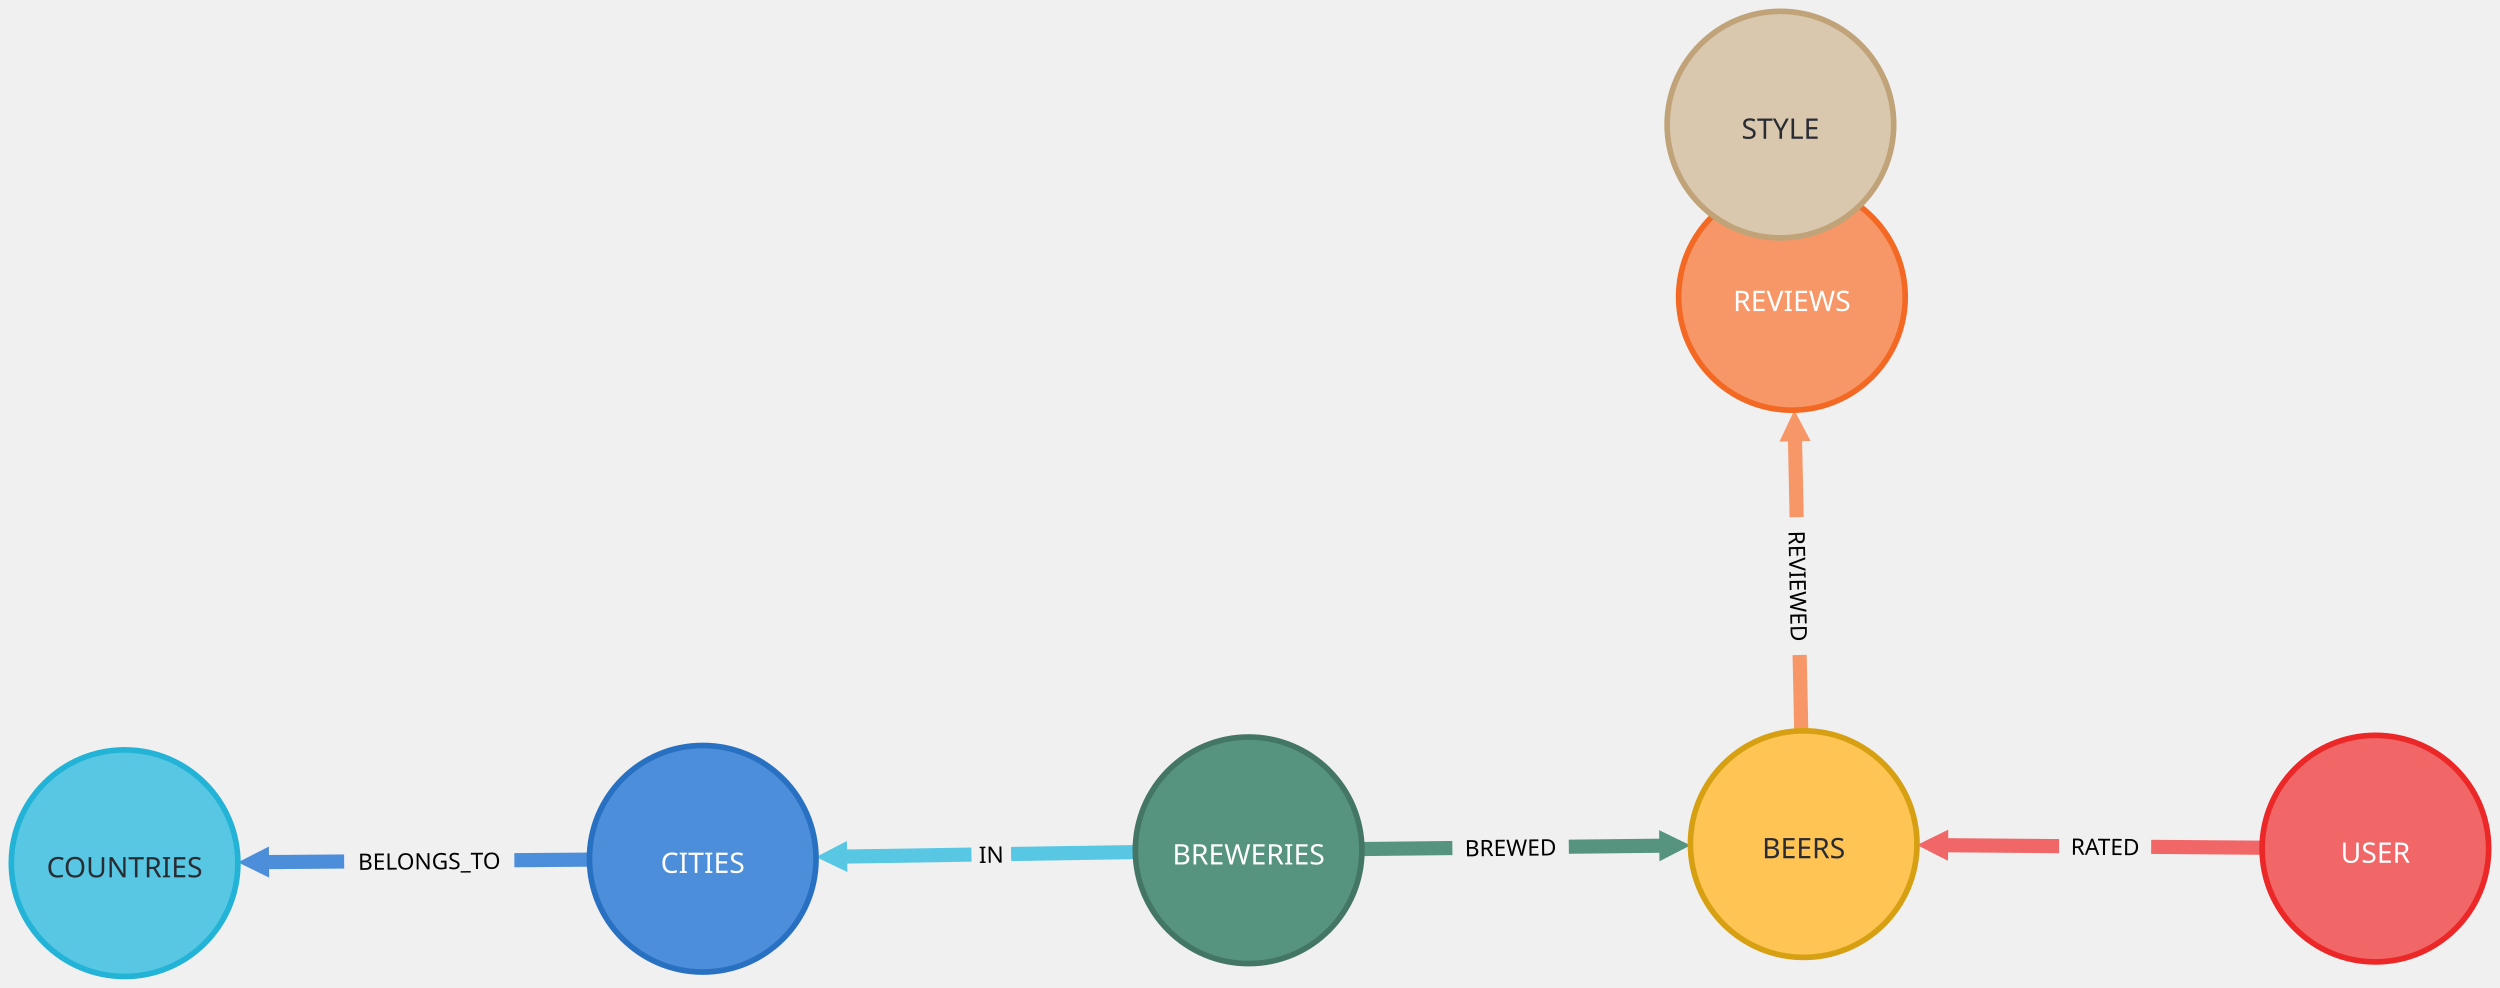
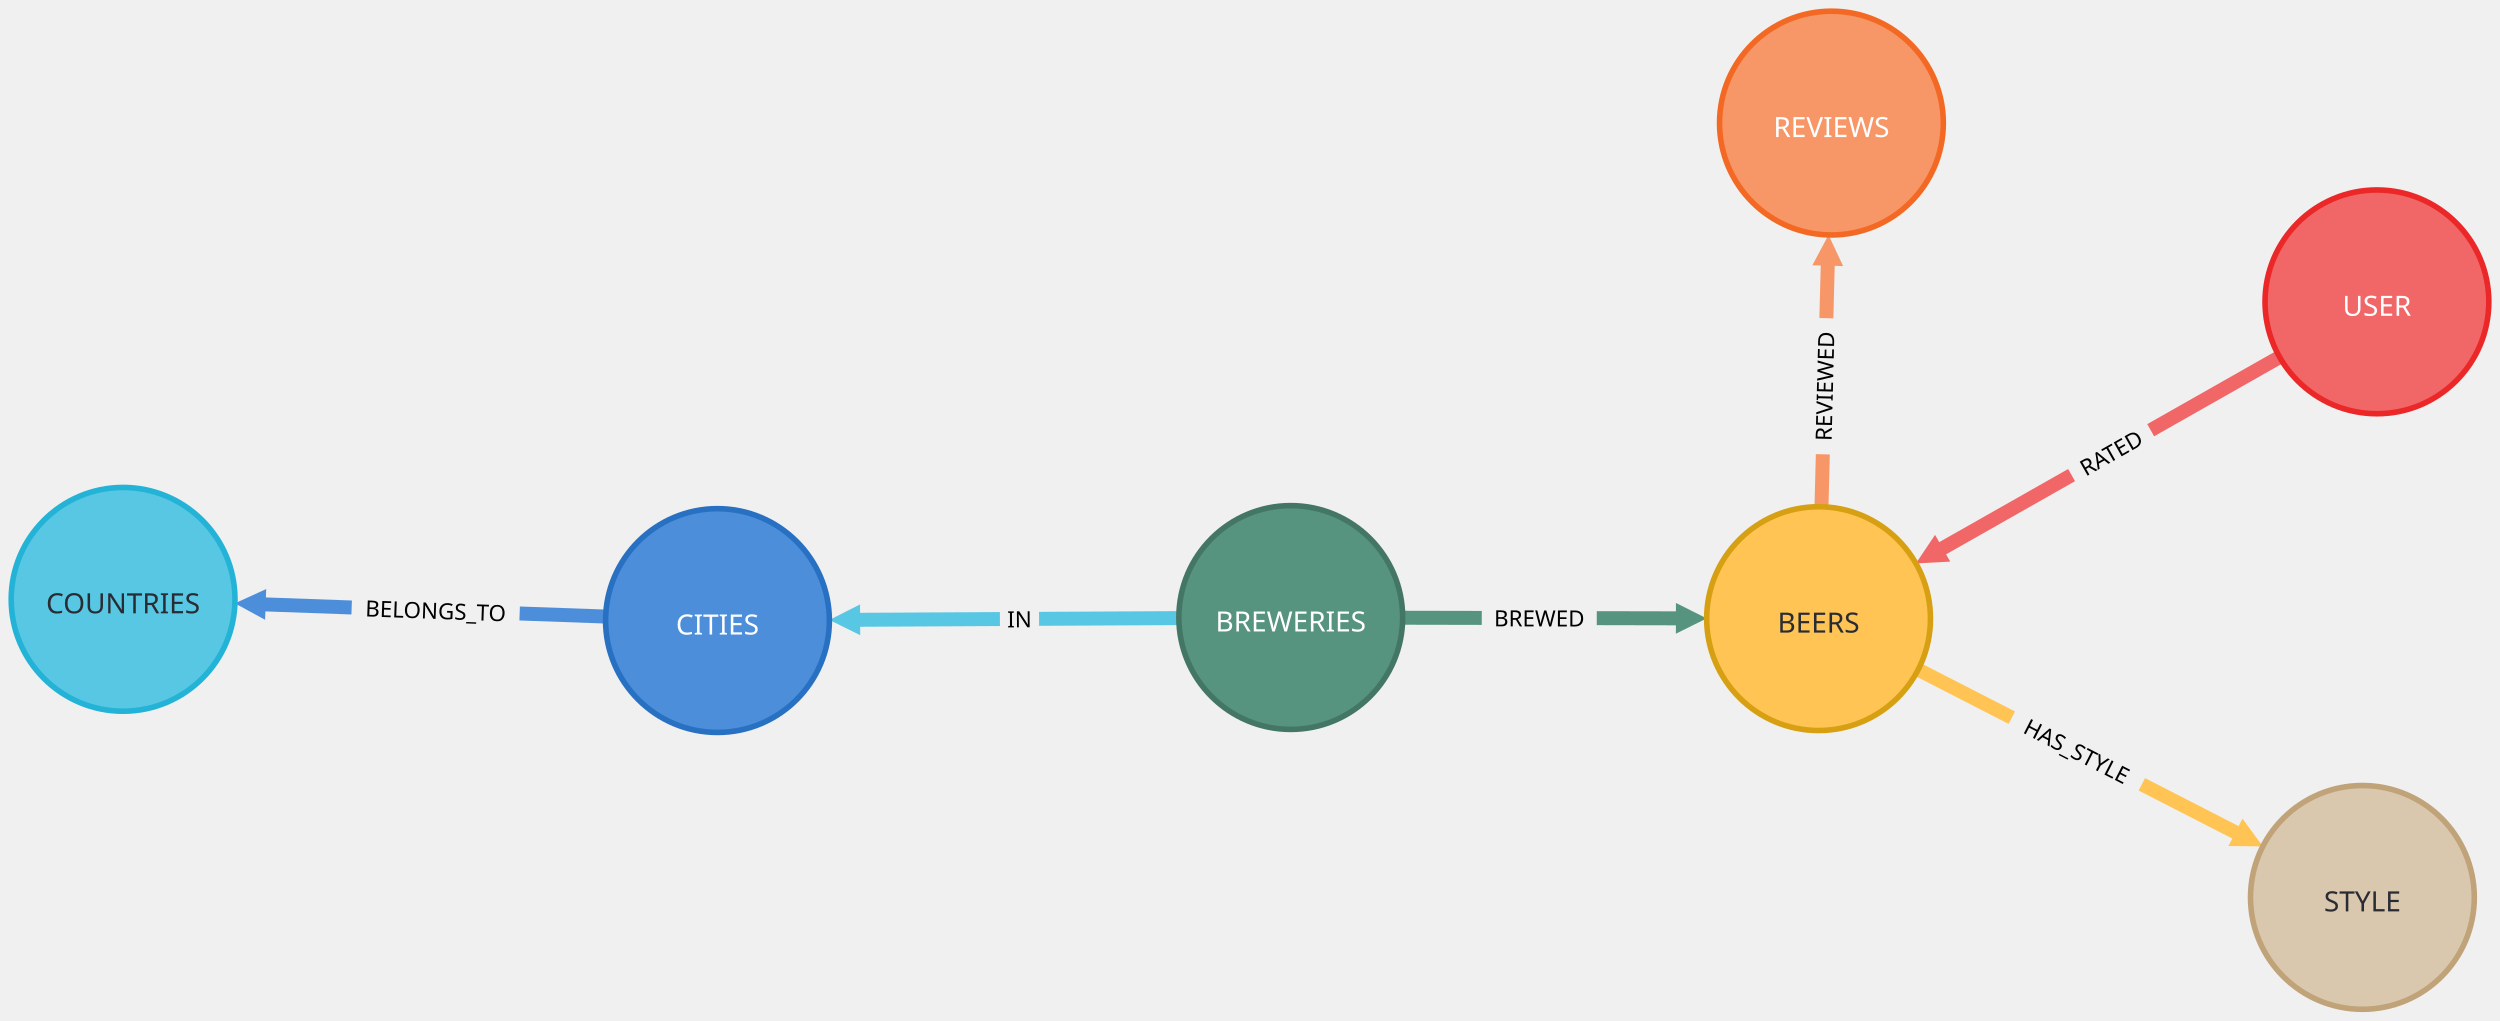
- <svg xmlns="http://www.w3.org/2000/svg" width="882.742" height="348.787" viewBox="-428.106 -397.423 882.742 348.787">
+ <svg xmlns="http://www.w3.org/2000/svg" width="893.746" height="364.822" viewBox="-668.256 -218.526 893.746 364.822">
  <g class="layer relationships">
-     <g class="relationship" transform="translate(208.7747 -99.37367) rotate(268.7667)">
-       <path class="outline" fill="#F79767" stroke="none" d="M 40 2.5 L 66.796 2.5 L 66.796 -2.5 L 40 -2.5 Z M 115.468 2.5 L 142.264 2.5 L 142.264 5.5 L 153.264 0 L 142.264 -5.5 L 142.264 -2.5 L 115.468 -2.5 Z" />
-       <text text-anchor="middle" pointer-events="none" font-size="8px" fill="#000000" x="91.132" y="3" transform="rotate(180 91.13185 0)" font-family="sans-serif">REVIEWED</text>
+     <g class="relationship" transform="translate(-18.12064 2.632635) rotate(271.4869)">
+       <path class="outline" fill="#F79767" stroke="none" d="M 40 2.5 L 58.773 2.5 L 58.773 -2.5 L 40 -2.5 Z M 107.445 2.5 L 126.218 2.5 L 126.218 5.5 L 137.218 0 L 126.218 -5.5 L 126.218 -2.5 L 107.445 -2.5 Z" />
+       <text text-anchor="middle" pointer-events="none" font-size="8px" fill="#000000" x="83.109" y="3" font-family="sans-serif">REVIEWED</text>
    </g>
-     <g class="relationship" transform="translate(12.78015 -97.18166) rotate(359.3592)">
-       <path class="outline" fill="#569480" stroke="none" d="M 40 2.5 L 71.947 2.5 L 71.947 -2.5 L 40 -2.5 Z M 113.06 2.5 L 145.007 2.5 L 145.007 5.5 L 156.007 0 L 145.007 -5.5 L 145.007 -2.5 L 113.06 -2.5 Z" />
-       <text text-anchor="middle" pointer-events="none" font-size="8px" fill="#000000" x="92.503" y="3" font-family="sans-serif">BREWED</text>
+     <g class="relationship" transform="translate(-206.8162 2.232553) rotate(360.1215)">
+       <path class="outline" fill="#569480" stroke="none" d="M 40 2.5 L 68.291 2.5 L 68.291 -2.5 L 40 -2.5 Z M 109.405 2.5 L 137.696 2.5 L 137.696 5.5 L 148.696 0 L 137.696 -5.5 L 137.696 -2.5 L 109.405 -2.5 Z" />
+       <text text-anchor="middle" pointer-events="none" font-size="8px" fill="#000000" x="88.848" y="3" font-family="sans-serif">BREWED</text>
    </g>
-     <g class="relationship" transform="translate(12.78015 -97.18166) rotate(539.1135)">
-       <path class="outline" fill="#57C7E3" stroke="none" d="M 40 2.5 L 83.885 2.5 L 83.885 -2.5 L 40 -2.5 Z M 97.885 2.5 L 141.769 2.5 L 141.769 5.5 L 152.769 0 L 141.769 -5.5 L 141.769 -2.5 L 97.885 -2.5 Z" />
-       <text text-anchor="middle" pointer-events="none" font-size="8px" fill="#000000" x="90.885" y="3" transform="rotate(180 90.88471 0)" font-family="sans-serif">IN</text>
+     <g class="relationship" transform="translate(-206.8162 2.232553) rotate(539.6963)">
+       <path class="outline" fill="#57C7E3" stroke="none" d="M 40 2.5 L 89.974 2.5 L 89.974 -2.5 L 40 -2.5 Z M 103.974 2.5 L 153.947 2.5 L 153.947 5.5 L 164.947 0 L 153.947 -5.5 L 153.947 -2.5 L 103.974 -2.5 Z" />
+       <text text-anchor="middle" pointer-events="none" font-size="8px" fill="#000000" x="96.974" y="3" transform="rotate(180 96.97355 0)" font-family="sans-serif">IN</text>
    </g>
-     <g class="relationship" transform="translate(410.6361 -97.7767) rotate(180.4533)">
-       <path class="outline" fill="#F16667" stroke="none" d="M 40 2.5 L 79.174 2.5 L 79.174 -2.5 L 40 -2.5 Z M 111.694 2.5 L 150.868 2.5 L 150.868 5.5 L 161.868 0 L 150.868 -5.5 L 150.868 -2.5 L 111.694 -2.5 Z" />
-       <text text-anchor="middle" pointer-events="none" font-size="8px" fill="#000000" x="95.434" y="3" transform="rotate(180 95.43384 0)" font-family="sans-serif">RATED</text>
+     <g class="relationship" transform="translate(181.4901 -110.6176) rotate(510.4314)">
+       <path class="outline" fill="#F16667" stroke="none" d="M 40 2.5 L 92.99 2.5 L 92.99 -2.5 L 40 -2.5 Z M 125.51 2.5 L 178.5 2.5 L 178.5 5.5 L 189.5 0 L 178.5 -5.5 L 178.5 -2.5 L 125.51 -2.5 Z" />
+       <text text-anchor="middle" pointer-events="none" font-size="8px" fill="#000000" x="109.25" y="3" transform="rotate(180 109.2498 0)" font-family="sans-serif">RATED</text>
    </g>
-     <g class="relationship" transform="translate(-179.9662 -94.19923) rotate(539.5612)">
-       <path class="outline" fill="#4C8EDA" stroke="none" d="M 40 2.5 L 66.526 2.5 L 66.526 -2.5 L 40 -2.5 Z M 126.62 2.5 L 153.146 2.5 L 153.146 5.5 L 164.146 0 L 153.146 -5.5 L 153.146 -2.5 L 126.62 -2.5 Z" />
-       <text text-anchor="middle" pointer-events="none" font-size="8px" fill="#000000" x="96.573" y="3" transform="rotate(180 96.57304 0)" font-family="sans-serif">BELONGS_TO</text>
+     <g class="relationship" transform="translate(-411.7604 3.318807) rotate(182.0444)">
+       <path class="outline" fill="#4C8EDA" stroke="none" d="M 40 2.5 L 70.768 2.5 L 70.768 -2.5 L 40 -2.5 Z M 130.862 2.5 L 161.631 2.5 L 161.631 5.5 L 172.631 0 L 161.631 -5.5 L 161.631 -2.5 L 130.862 -2.5 Z" />
+       <text text-anchor="middle" pointer-events="none" font-size="8px" fill="#000000" x="100.815" y="3" transform="rotate(180 100.8153 0)" font-family="sans-serif">BELONGS_TO</text>
+     </g>
+     <g class="relationship" transform="translate(-18.12064 2.632635) rotate(387.1403)">
+       <path class="outline" fill="#FFC454" stroke="none" d="M 40 2.5 L 77.618 2.5 L 77.618 -2.5 L 40 -2.5 Z M 129.86 2.5 L 167.478 2.5 L 167.478 5.5 L 178.478 0 L 167.478 -5.5 L 167.478 -2.5 L 129.86 -2.5 Z" />
+       <text text-anchor="middle" pointer-events="none" font-size="8px" fill="#000000" x="103.739" y="3" font-family="sans-serif">HAS_STYLE</text>
    </g>
  </g>
  <g class="layer nodes">
-     <g class="node" aria-label="graph-node-26" transform="translate(204.6149,-292.5926)" style="touch-action: none; -webkit-tap-highlight-color: rgba(0, 0, 0, 0);">
+     <g class="node" aria-label="graph-node-19" transform="translate(-13.52202,-174.5262)" style="touch-action: none; -webkit-tap-highlight-color: rgba(0, 0, 0, 0);">
      <circle class="outline" cx="0" cy="0" r="40" fill="#F79767" stroke="#f36924" stroke-width="2px" />
      <text class="caption" text-anchor="middle" pointer-events="none" x="0" y="5" font-size="10px" fill="#FFFFFF" font-family="sans-serif"> REVIEWS</text>
    </g>
-     <g class="node" aria-label="graph-node-25" transform="translate(208.7747,-99.37367)" style="touch-action: none; -webkit-tap-highlight-color: rgba(0, 0, 0, 0);">
+     <g class="node" aria-label="graph-node-18" transform="translate(-18.12064,2.632635)" style="touch-action: none; -webkit-tap-highlight-color: rgba(0, 0, 0, 0);">
      <circle class="outline" cx="0" cy="0" r="40" fill="#FFC454" stroke="#d7a013" stroke-width="2px" />
      <text class="caption" text-anchor="middle" pointer-events="none" x="0" y="5" font-size="10px" fill="#2A2C34" font-family="sans-serif"> BEERS</text>
    </g>
-     <g class="node" aria-label="graph-node-22" transform="translate(-384.1063,-92.63596)" style="touch-action: none; -webkit-tap-highlight-color: rgba(0, 0, 0, 0);">
+     <g class="node" aria-label="graph-node-15" transform="translate(-624.2556,-4.266515)" style="touch-action: none; -webkit-tap-highlight-color: rgba(0, 0, 0, 0);">
      <circle class="outline" cx="0" cy="0" r="40" fill="#57C7E3" stroke="#23b3d7" stroke-width="2px" />
      <text class="caption" text-anchor="middle" pointer-events="none" x="0" y="5" font-size="10px" fill="#2A2C34" font-family="sans-serif"> COUNTRIES</text>
    </g>
-     <g class="node" aria-label="graph-node-24" transform="translate(12.78015,-97.18166)" style="touch-action: none; -webkit-tap-highlight-color: rgba(0, 0, 0, 0);">
+     <g class="node" aria-label="graph-node-17" transform="translate(-206.8162,2.232553)" style="touch-action: none; -webkit-tap-highlight-color: rgba(0, 0, 0, 0);">
      <circle class="outline" cx="0" cy="0" r="40" fill="#569480" stroke="#447666" stroke-width="2px" />
      <text class="caption" text-anchor="middle" pointer-events="none" x="0" y="5" font-size="10px" fill="#FFFFFF" font-family="sans-serif"> BREWERIES</text>
    </g>
-     <g class="node" aria-label="graph-node-27" transform="translate(200.552,-353.4231)" style="touch-action: none; -webkit-tap-highlight-color: rgba(0, 0, 0, 0);">
+     <g class="node" aria-label="graph-node-20" transform="translate(176.3009,102.2957)" style="touch-action: none; -webkit-tap-highlight-color: rgba(0, 0, 0, 0);">
      <circle class="outline" cx="0" cy="0" r="40" fill="#D9C8AE" stroke="#c0a378" stroke-width="2px" />
      <text class="caption" text-anchor="middle" pointer-events="none" x="0" y="5" font-size="10px" fill="#2A2C34" font-family="sans-serif"> STYLE</text>
    </g>
-     <g class="node" aria-label="graph-node-23" transform="translate(-179.9662,-94.19923)" style="touch-action: none; -webkit-tap-highlight-color: rgba(0, 0, 0, 0);">
+     <g class="node" aria-label="graph-node-16" transform="translate(-411.7604,3.318807)" style="touch-action: none; -webkit-tap-highlight-color: rgba(0, 0, 0, 0);">
      <circle class="outline" cx="0" cy="0" r="40" fill="#4C8EDA" stroke="#2870c2" stroke-width="2px" />
      <text class="caption" text-anchor="middle" pointer-events="none" x="0" y="5" font-size="10px" fill="#FFFFFF" font-family="sans-serif"> CITIES</text>
    </g>
-     <g class="node" aria-label="graph-node-28" transform="translate(410.6361,-97.7767)" style="touch-action: none; -webkit-tap-highlight-color: rgba(0, 0, 0, 0);">
+     <g class="node" aria-label="graph-node-21" transform="translate(181.4901,-110.6176)" style="touch-action: none; -webkit-tap-highlight-color: rgba(0, 0, 0, 0);">
      <circle class="outline" cx="0" cy="0" r="40" fill="#F16667" stroke="#eb2728" stroke-width="2px" />
      <text class="caption" text-anchor="middle" pointer-events="none" x="0" y="5" font-size="10px" fill="#FFFFFF" font-family="sans-serif"> USER</text>
    </g>
  </g>
</svg>
